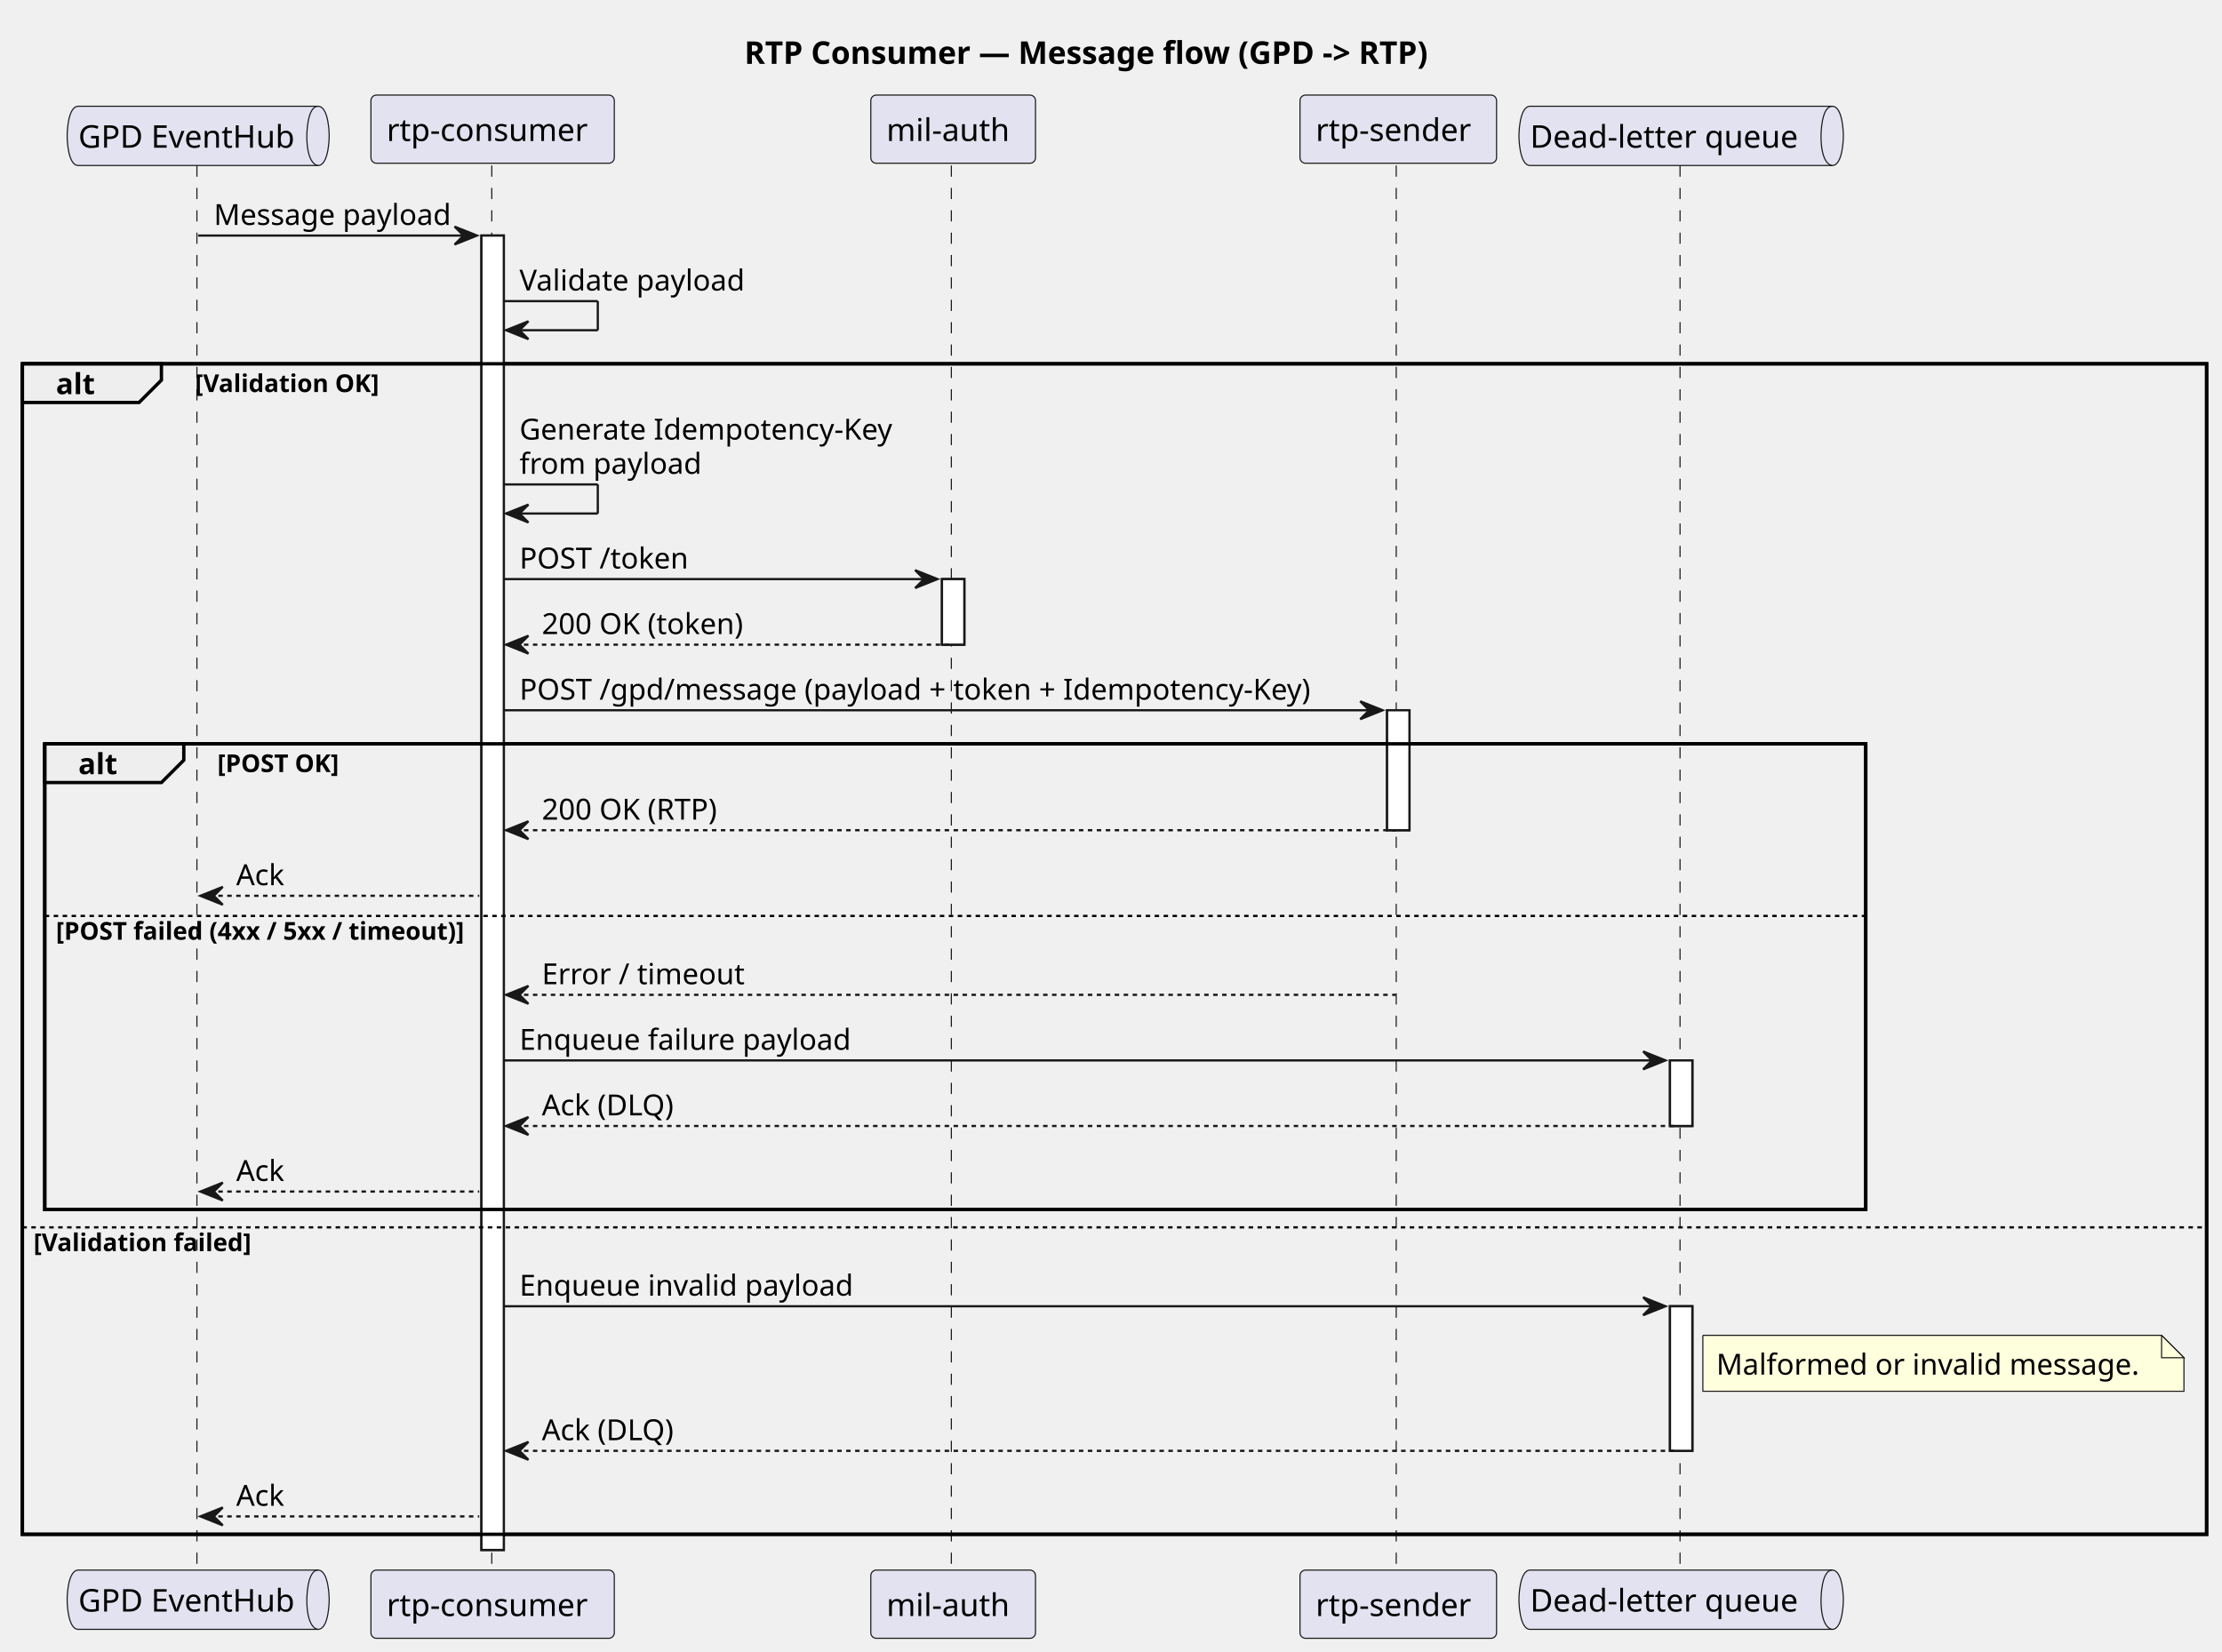
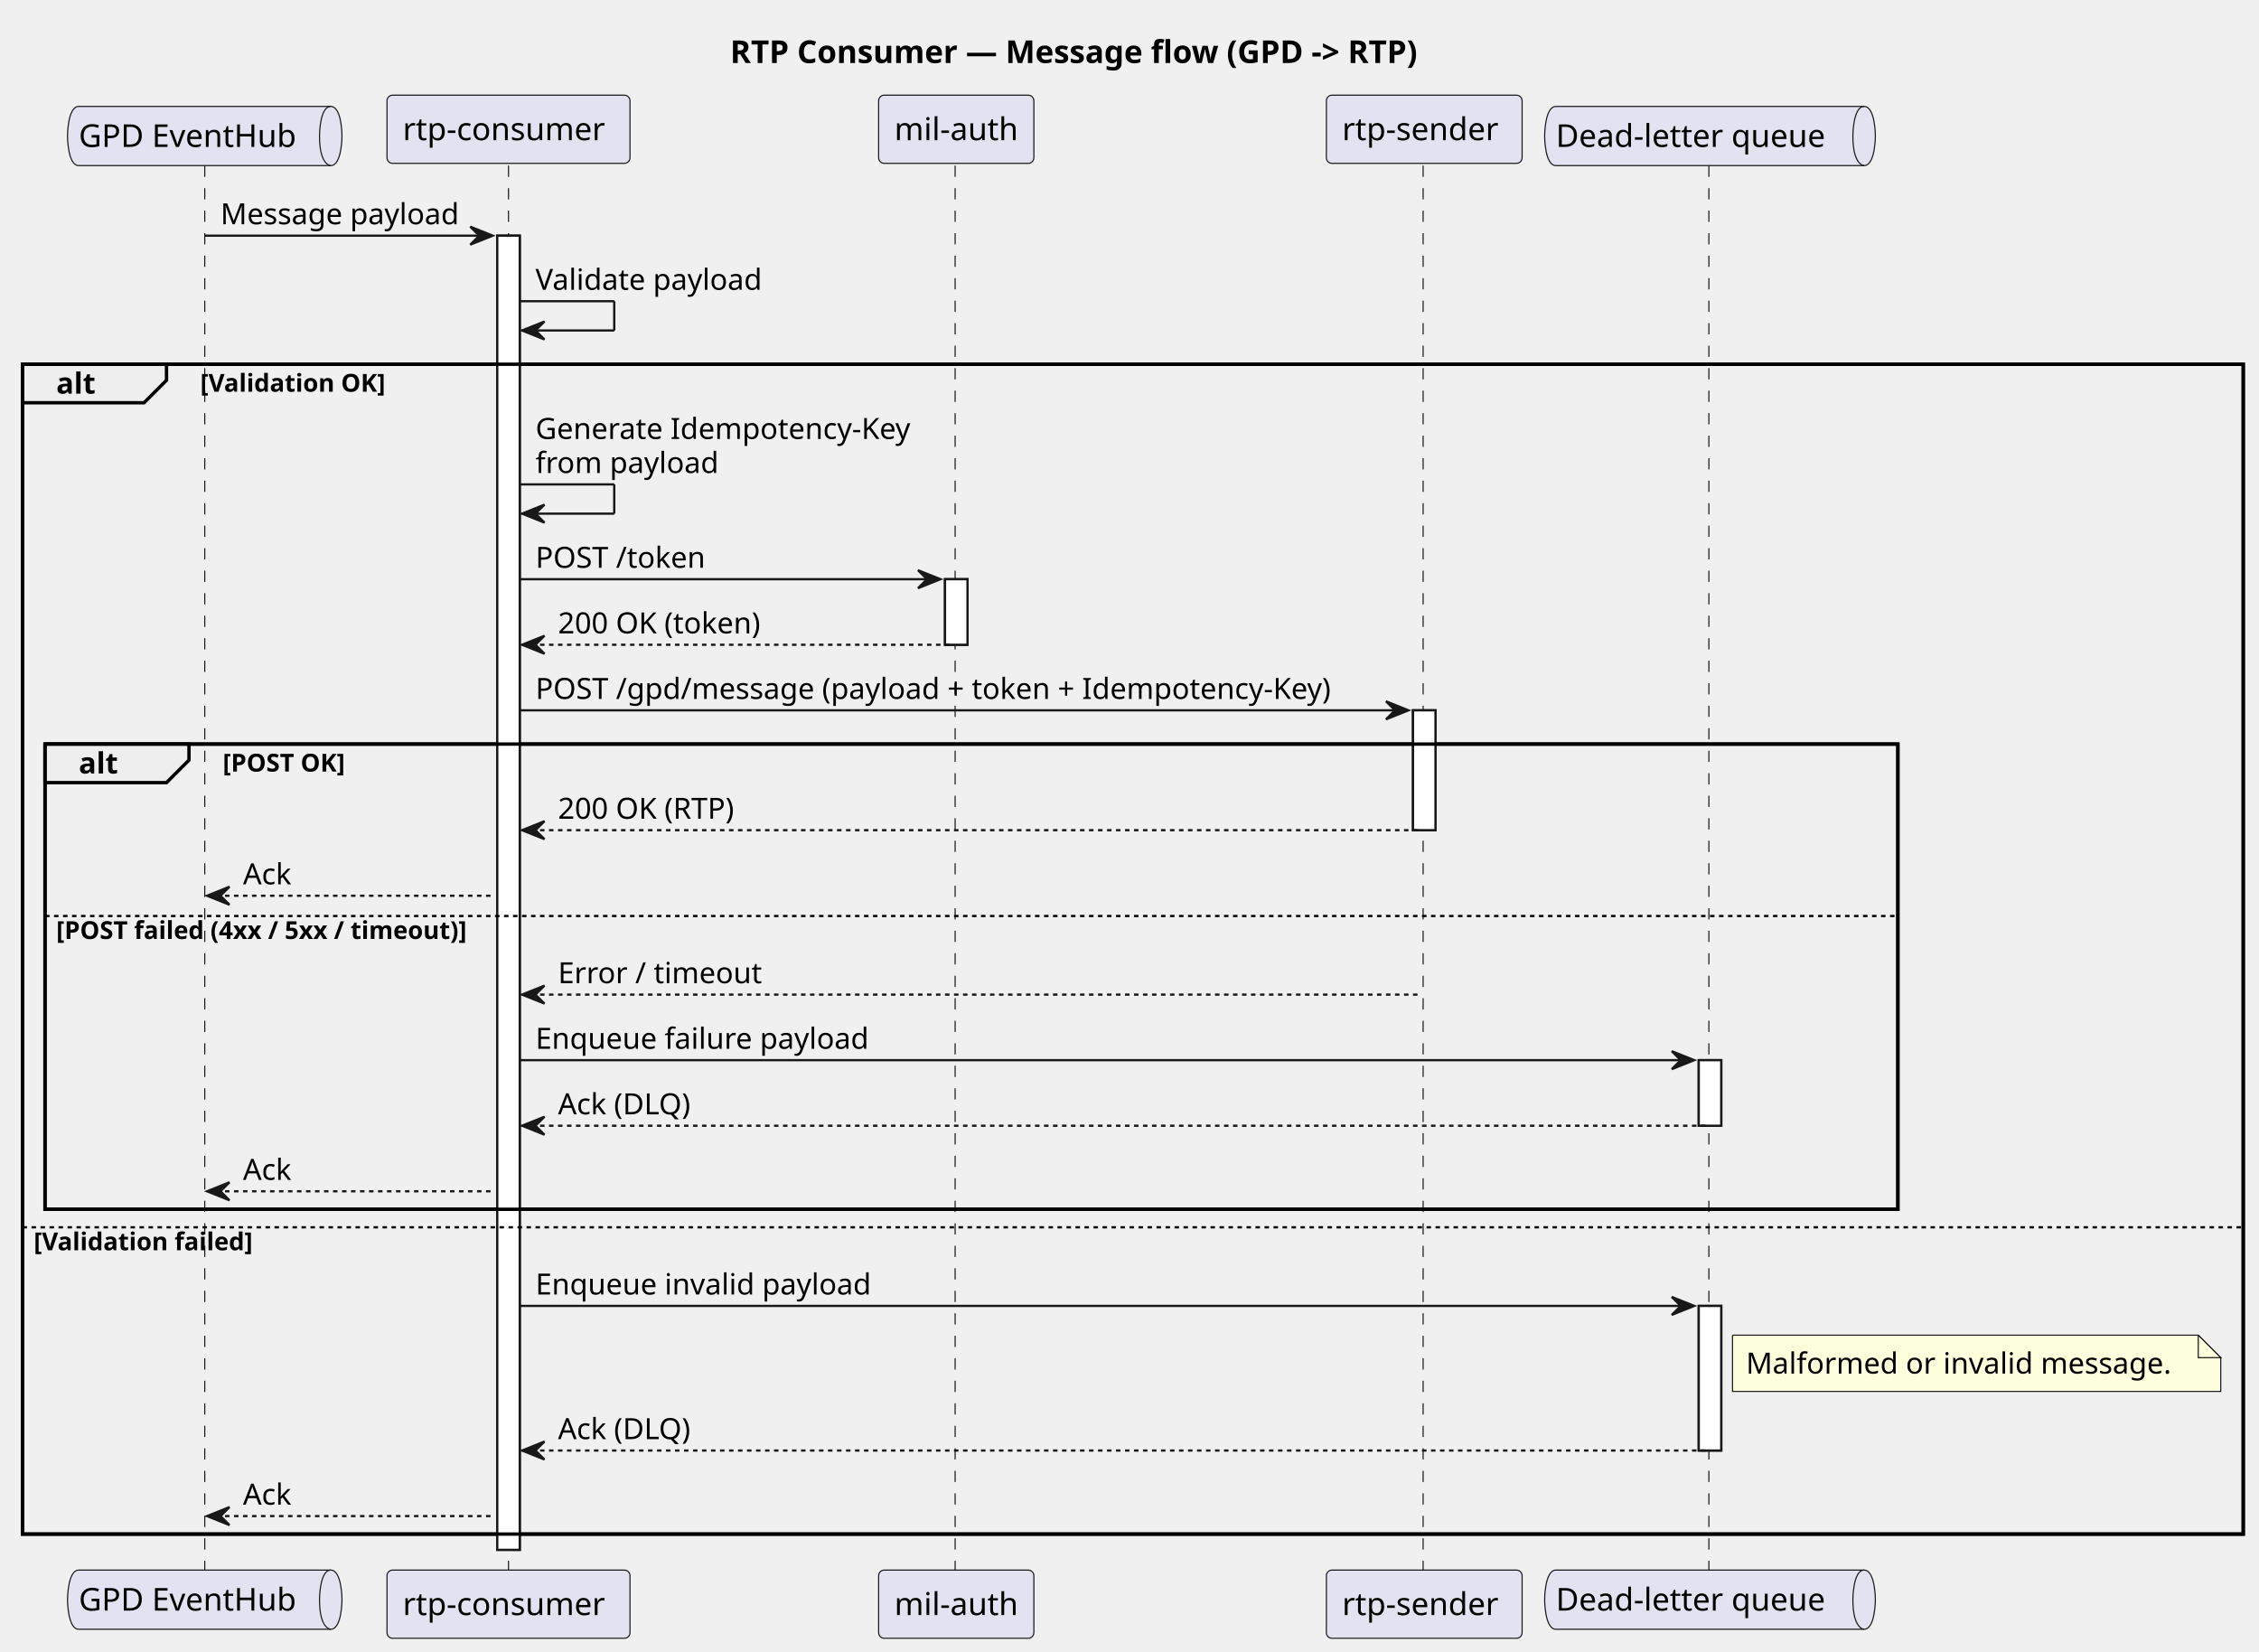
- <svg xmlns="http://www.w3.org/2000/svg" contentStyleType="text/css" data-diagram-type="SEQUENCE" height="738px" preserveAspectRatio="none" style="width:993px;height:738px;background:#FFFFFF;" version="1.1" viewBox="0 0 993 738" width="993px" zoomAndPan="magnify">
+ <svg xmlns="http://www.w3.org/2000/svg" contentStyleType="text/css" height="734px" preserveAspectRatio="none" style="width:1004px;height:734px;background:#FFFFFF;" version="1.1" viewBox="0 0 1004 734" width="1004px" zoomAndPan="magnify">
  <defs />
  <g>
-     <text fill="#000000" font-family="sans-serif" font-size="14" font-weight="bold" lengthAdjust="spacing" textLength="329.841" x="332.645" y="28.535">RTP Consumer — Message flow (GPD -&gt; RTP)</text>
-     <g>
-       <rect fill="#FFFFFF" height="587.5" style="stroke:#181818;stroke-width:1;" width="10" x="215.152" y="105.287" />
-     </g>
-     <g>
-       <rect fill="#FFFFFF" height="29.311" style="stroke:#181818;stroke-width:1;" width="10" x="420.957" y="258.84" />
-     </g>
-     <g>
-       <rect fill="#FFFFFF" height="53.621" style="stroke:#181818;stroke-width:1;" width="10" x="619.882" y="317.461" />
-     </g>
-     <g>
-       <rect fill="#FFFFFF" height="29.311" style="stroke:#181818;stroke-width:1;" width="10" x="746.301" y="473.969" />
-     </g>
-     <g>
-       <rect fill="#FFFFFF" height="64.621" style="stroke:#181818;stroke-width:1;" width="10" x="746.301" y="583.856" />
-     </g>
-     <rect fill="none" height="523.189" style="stroke:#000000;stroke-width:1.5;" width="976.13" x="10" y="162.598" />
-     <rect fill="none" height="208.129" style="stroke:#000000;stroke-width:1.5;" width="813.798" x="20" y="332.461" />
-     <g>
-       <rect fill="#000000" fill-opacity="0" height="628.811" width="8" x="84.559" y="73.977" />
-       <line style="stroke:#181818;stroke-width:0.5;stroke-dasharray:5,5;" x1="88" x2="88" y1="73.977" y2="702.787" />
-     </g>
-     <g>
-       <rect fill="#000000" fill-opacity="0" height="628.811" width="8" x="216.152" y="73.977" />
-       <line style="stroke:#181818;stroke-width:0.5;stroke-dasharray:5,5;" x1="219.772" x2="219.772" y1="73.977" y2="702.787" />
-     </g>
-     <g>
-       <rect fill="#000000" fill-opacity="0" height="628.811" width="8" x="421.957" y="73.977" />
-       <line style="stroke:#181818;stroke-width:0.5;stroke-dasharray:5,5;" x1="425.153" x2="425.153" y1="73.977" y2="702.787" />
-     </g>
-     <g>
-       <rect fill="#000000" fill-opacity="0" height="628.811" width="8" x="620.882" y="73.977" />
-       <line style="stroke:#181818;stroke-width:0.5;stroke-dasharray:5,5;" x1="623.961" x2="623.961" y1="73.977" y2="702.787" />
-     </g>
-     <g>
-       <rect fill="#000000" fill-opacity="0" height="628.811" width="8" x="747.301" y="73.977" />
-       <line style="stroke:#181818;stroke-width:0.5;stroke-dasharray:5,5;" x1="750.803" x2="750.803" y1="73.977" y2="702.787" />
-     </g>
-     <g class="participant participant-head" data-participant="EH">
-       <path d="M35,47.488 L142.118,47.488 C147.118,47.488 147.118,60.732 147.118,60.732 C147.118,60.732 147.118,73.977 142.118,73.977 L35,73.977 C30,73.977 30,60.732 30,60.732 C30,60.732 30,47.488 35,47.488" fill="#E2E2F0" style="stroke:#181818;stroke-width:0.5;" />
-       <path d="M142.118,47.488 C137.118,47.488 137.118,60.732 137.118,60.732 C137.118,73.977 142.118,73.977 142.118,73.977" fill="none" style="stroke:#181818;stroke-width:0.5;" />
-       <text fill="#000000" font-family="sans-serif" font-size="14" lengthAdjust="spacing" textLength="97.118" x="35" y="66.023">GPD EventHub</text>
-     </g>
-     <g class="participant participant-tail" data-participant="EH">
-       <path d="M35,701.787 L142.118,701.787 C147.118,701.787 147.118,715.031 147.118,715.031 C147.118,715.031 147.118,728.275 142.118,728.275 L35,728.275 C30,728.275 30,715.031 30,715.031 C30,715.031 30,701.787 35,701.787" fill="#E2E2F0" style="stroke:#181818;stroke-width:0.5;" />
-       <path d="M142.118,701.787 C137.118,701.787 137.118,715.031 137.118,715.031 C137.118,728.275 142.118,728.275 142.118,728.275" fill="none" style="stroke:#181818;stroke-width:0.5;" />
-       <text fill="#000000" font-family="sans-serif" font-size="14" lengthAdjust="spacing" textLength="97.118" x="35" y="720.322">GPD EventHub</text>
-     </g>
-     <g class="participant participant-head" data-participant="C">
-       <rect fill="#E2E2F0" height="30.488" rx="2.5" ry="2.5" style="stroke:#181818;stroke-width:0.5;" width="108.76" x="165.772" y="42.488" />
-       <text fill="#000000" font-family="sans-serif" font-size="14" lengthAdjust="spacing" textLength="94.76" x="172.772" y="63.023">rtp-consumer</text>
-     </g>
-     <g class="participant participant-tail" data-participant="C">
-       <rect fill="#E2E2F0" height="30.488" rx="2.5" ry="2.5" style="stroke:#181818;stroke-width:0.5;" width="108.76" x="165.772" y="701.787" />
-       <text fill="#000000" font-family="sans-serif" font-size="14" lengthAdjust="spacing" textLength="94.76" x="172.772" y="722.322">rtp-consumer</text>
-     </g>
-     <g class="participant participant-head" data-participant="MA">
-       <rect fill="#E2E2F0" height="30.488" rx="2.5" ry="2.5" style="stroke:#181818;stroke-width:0.5;" width="73.609" x="389.153" y="42.488" />
-       <text fill="#000000" font-family="sans-serif" font-size="14" lengthAdjust="spacing" textLength="59.609" x="396.153" y="63.023">mil-auth</text>
-     </g>
-     <g class="participant participant-tail" data-participant="MA">
-       <rect fill="#E2E2F0" height="30.488" rx="2.5" ry="2.5" style="stroke:#181818;stroke-width:0.5;" width="73.609" x="389.153" y="701.787" />
-       <text fill="#000000" font-family="sans-serif" font-size="14" lengthAdjust="spacing" textLength="59.609" x="396.153" y="722.322">mil-auth</text>
-     </g>
-     <g class="participant participant-head" data-participant="S">
-       <rect fill="#E2E2F0" height="30.488" rx="2.5" ry="2.5" style="stroke:#181818;stroke-width:0.5;" width="87.842" x="580.961" y="42.488" />
-       <text fill="#000000" font-family="sans-serif" font-size="14" lengthAdjust="spacing" textLength="73.842" x="587.961" y="63.023">rtp-sender</text>
-     </g>
-     <g class="participant participant-tail" data-participant="S">
-       <rect fill="#E2E2F0" height="30.488" rx="2.5" ry="2.5" style="stroke:#181818;stroke-width:0.5;" width="87.842" x="580.961" y="701.787" />
-       <text fill="#000000" font-family="sans-serif" font-size="14" lengthAdjust="spacing" textLength="73.842" x="587.961" y="722.322">rtp-sender</text>
-     </g>
-     <g class="participant participant-head" data-participant="DLQ">
-       <path d="M683.803,47.488 L818.798,47.488 C823.798,47.488 823.798,60.732 823.798,60.732 C823.798,60.732 823.798,73.977 818.798,73.977 L683.803,73.977 C678.803,73.977 678.803,60.732 678.803,60.732 C678.803,60.732 678.803,47.488 683.803,47.488" fill="#E2E2F0" style="stroke:#181818;stroke-width:0.5;" />
-       <path d="M818.798,47.488 C813.798,47.488 813.798,60.732 813.798,60.732 C813.798,73.977 818.798,73.977 818.798,73.977" fill="none" style="stroke:#181818;stroke-width:0.5;" />
-       <text fill="#000000" font-family="sans-serif" font-size="14" lengthAdjust="spacing" textLength="124.995" x="683.803" y="66.023">Dead-letter queue</text>
-     </g>
-     <g class="participant participant-tail" data-participant="DLQ">
-       <path d="M683.803,701.787 L818.798,701.787 C823.798,701.787 823.798,715.031 823.798,715.031 C823.798,715.031 823.798,728.275 818.798,728.275 L683.803,728.275 C678.803,728.275 678.803,715.031 678.803,715.031 C678.803,715.031 678.803,701.787 683.803,701.787" fill="#E2E2F0" style="stroke:#181818;stroke-width:0.5;" />
-       <path d="M818.798,701.787 C813.798,701.787 813.798,715.031 813.798,715.031 C813.798,728.275 818.798,728.275 818.798,728.275" fill="none" style="stroke:#181818;stroke-width:0.5;" />
-       <text fill="#000000" font-family="sans-serif" font-size="14" lengthAdjust="spacing" textLength="124.995" x="683.803" y="720.322">Dead-letter queue</text>
-     </g>
-     <g>
-       <rect fill="#FFFFFF" height="587.5" style="stroke:#181818;stroke-width:1;" width="10" x="215.152" y="105.287" />
-     </g>
-     <g>
-       <rect fill="#FFFFFF" height="29.311" style="stroke:#181818;stroke-width:1;" width="10" x="420.957" y="258.84" />
-     </g>
-     <g>
-       <rect fill="#FFFFFF" height="53.621" style="stroke:#181818;stroke-width:1;" width="10" x="619.882" y="317.461" />
-     </g>
-     <g>
-       <rect fill="#FFFFFF" height="29.311" style="stroke:#181818;stroke-width:1;" width="10" x="746.301" y="473.969" />
-     </g>
-     <g>
-       <rect fill="#FFFFFF" height="64.621" style="stroke:#181818;stroke-width:1;" width="10" x="746.301" y="583.856" />
-     </g>
-     <g class="message" data-participant-1="EH" data-participant-2="C">
-       <polygon fill="#181818" points="203.152,101.287,213.152,105.287,203.152,109.287,207.152,105.287" style="stroke:#181818;stroke-width:1;" />
-       <line style="stroke:#181818;stroke-width:1;" x1="88.559" x2="209.152" y1="105.287" y2="105.287" />
-       <text fill="#000000" font-family="sans-serif" font-size="13" lengthAdjust="spacing" textLength="107.593" x="95.559" y="100.545">Message payload</text>
-     </g>
-     <g class="message" data-participant-1="C" data-participant-2="C">
-       <line style="stroke:#181818;stroke-width:1;" x1="225.152" x2="267.152" y1="134.598" y2="134.598" />
-       <line style="stroke:#181818;stroke-width:1;" x1="267.152" x2="267.152" y1="134.598" y2="147.598" />
-       <line style="stroke:#181818;stroke-width:1;" x1="226.152" x2="267.152" y1="147.598" y2="147.598" />
-       <polygon fill="#181818" points="236.152,143.598,226.152,147.598,236.152,151.598,232.152,147.598" style="stroke:#181818;stroke-width:1;" />
-       <text fill="#000000" font-family="sans-serif" font-size="13" lengthAdjust="spacing" textLength="104.032" x="232.152" y="129.856">Validate payload</text>
-     </g>
-     <path d="M10,162.598 L72.139,162.598 L72.139,169.908 L62.139,179.908 L10,179.908 L10,162.598" fill="#EEEEEE" style="stroke:#000000;stroke-width:1.5;" />
-     <rect fill="none" height="523.189" style="stroke:#000000;stroke-width:1.5;" width="976.13" x="10" y="162.598" />
-     <text fill="#000000" font-family="sans-serif" font-size="13" font-weight="bold" lengthAdjust="spacing" textLength="17.139" x="25" y="176.166">alt</text>
-     <text fill="#000000" font-family="sans-serif" font-size="11" font-weight="bold" lengthAdjust="spacing" textLength="85.991" x="87.139" y="175.232">[Validation OK]</text>
-     <g class="message" data-participant-1="C" data-participant-2="C">
-       <line style="stroke:#181818;stroke-width:1;" x1="225.152" x2="267.152" y1="216.529" y2="216.529" />
-       <line style="stroke:#181818;stroke-width:1;" x1="267.152" x2="267.152" y1="216.529" y2="229.529" />
-       <line style="stroke:#181818;stroke-width:1;" x1="226.152" x2="267.152" y1="229.529" y2="229.529" />
-       <polygon fill="#181818" points="236.152,225.529,226.152,229.529,236.152,233.529,232.152,229.529" style="stroke:#181818;stroke-width:1;" />
-       <text fill="#000000" font-family="sans-serif" font-size="13" lengthAdjust="spacing" textLength="171.806" x="232.152" y="196.477">Generate Idempotency-Key</text>
-       <text fill="#000000" font-family="sans-serif" font-size="13" lengthAdjust="spacing" textLength="83.592" x="232.152" y="211.787">from payload</text>
-     </g>
-     <g class="message" data-participant-1="C" data-participant-2="MA">
-       <polygon fill="#181818" points="408.957,254.84,418.957,258.84,408.957,262.84,412.957,258.84" style="stroke:#181818;stroke-width:1;" />
-       <line style="stroke:#181818;stroke-width:1;" x1="225.152" x2="414.957" y1="258.84" y2="258.84" />
-       <text fill="#000000" font-family="sans-serif" font-size="13" lengthAdjust="spacing" textLength="79.193" x="232.152" y="254.098">POST /token</text>
-     </g>
-     <g class="message" data-participant-1="MA" data-participant-2="C">
-       <polygon fill="#181818" points="236.152,284.15,226.152,288.15,236.152,292.15,232.152,288.15" style="stroke:#181818;stroke-width:1;" />
-       <line style="stroke:#181818;stroke-width:1;stroke-dasharray:2,2;" x1="230.152" x2="424.957" y1="288.15" y2="288.15" />
-       <text fill="#000000" font-family="sans-serif" font-size="13" lengthAdjust="spacing" textLength="95.685" x="242.152" y="283.408">200 OK (token)</text>
-     </g>
-     <g class="message" data-participant-1="C" data-participant-2="S">
-       <polygon fill="#181818" points="607.882,313.461,617.882,317.461,607.882,321.461,611.882,317.461" style="stroke:#181818;stroke-width:1;" />
-       <line style="stroke:#181818;stroke-width:1;" x1="225.152" x2="613.882" y1="317.461" y2="317.461" />
-       <text fill="#000000" font-family="sans-serif" font-size="13" lengthAdjust="spacing" textLength="375.731" x="232.152" y="312.719">POST /gpd/message (payload + token + Idempotency-Key)</text>
-     </g>
-     <path d="M20,332.461 L82.139,332.461 L82.139,339.772 L72.139,349.772 L20,349.772 L20,332.461" fill="#EEEEEE" style="stroke:#000000;stroke-width:1.5;" />
-     <rect fill="none" height="208.129" style="stroke:#000000;stroke-width:1.5;" width="813.798" x="20" y="332.461" />
-     <text fill="#000000" font-family="sans-serif" font-size="13" font-weight="bold" lengthAdjust="spacing" textLength="17.139" x="35" y="346.029">alt</text>
-     <text fill="#000000" font-family="sans-serif" font-size="11" font-weight="bold" lengthAdjust="spacing" textLength="58.319" x="97.139" y="345.096">[POST OK]</text>
-     <g class="message" data-participant-1="S" data-participant-2="C">
-       <polygon fill="#181818" points="236.152,367.082,226.152,371.082,236.152,375.082,232.152,371.082" style="stroke:#181818;stroke-width:1;" />
-       <line style="stroke:#181818;stroke-width:1;stroke-dasharray:2,2;" x1="230.152" x2="623.882" y1="371.082" y2="371.082" />
-       <text fill="#000000" font-family="sans-serif" font-size="13" lengthAdjust="spacing" textLength="83.554" x="242.152" y="366.34">200 OK (RTP)</text>
-     </g>
-     <g class="message" data-participant-1="C" data-participant-2="EH">
-       <polygon fill="#181818" points="99.559,396.393,89.559,400.393,99.559,404.393,95.559,400.393" style="stroke:#181818;stroke-width:1;" />
-       <line style="stroke:#181818;stroke-width:1;stroke-dasharray:2,2;" x1="93.559" x2="214.152" y1="400.393" y2="400.393" />
-       <text fill="#000000" font-family="sans-serif" font-size="13" lengthAdjust="spacing" textLength="23.226" x="105.559" y="395.65">Ack</text>
-     </g>
-     <line style="stroke:#000000;stroke-width:1;stroke-dasharray:2,2;" x1="20" x2="833.798" y1="409.393" y2="409.393" />
-     <text fill="#000000" font-family="sans-serif" font-size="11" font-weight="bold" lengthAdjust="spacing" textLength="196.453" x="25" y="420.027">[POST failed (4xx / 5xx / timeout)]</text>
-     <g class="message" data-participant-1="S" data-participant-2="C">
-       <polygon fill="#181818" points="236.152,440.658,226.152,444.658,236.152,448.658,232.152,444.658" style="stroke:#181818;stroke-width:1;" />
-       <line style="stroke:#181818;stroke-width:1;stroke-dasharray:2,2;" x1="230.152" x2="623.882" y1="444.658" y2="444.658" />
-       <text fill="#000000" font-family="sans-serif" font-size="13" lengthAdjust="spacing" textLength="94.948" x="242.152" y="439.916">Error / timeout</text>
-     </g>
-     <g class="message" data-participant-1="C" data-participant-2="DLQ">
-       <polygon fill="#181818" points="734.301,469.969,744.301,473.969,734.301,477.969,738.301,473.969" style="stroke:#181818;stroke-width:1;" />
-       <line style="stroke:#181818;stroke-width:1;" x1="225.152" x2="740.301" y1="473.969" y2="473.969" />
-       <text fill="#000000" font-family="sans-serif" font-size="13" lengthAdjust="spacing" textLength="151.506" x="232.152" y="469.227">Enqueue failure payload</text>
-     </g>
-     <g class="message" data-participant-1="DLQ" data-participant-2="C">
-       <polygon fill="#181818" points="236.152,499.279,226.152,503.279,236.152,507.279,232.152,503.279" style="stroke:#181818;stroke-width:1;" />
-       <line style="stroke:#181818;stroke-width:1;stroke-dasharray:2,2;" x1="230.152" x2="750.301" y1="503.279" y2="503.279" />
-       <text fill="#000000" font-family="sans-serif" font-size="13" lengthAdjust="spacing" textLength="62.562" x="242.152" y="498.537">Ack (DLQ)</text>
-     </g>
-     <g class="message" data-participant-1="C" data-participant-2="EH">
-       <polygon fill="#181818" points="99.559,528.59,89.559,532.59,99.559,536.59,95.559,532.59" style="stroke:#181818;stroke-width:1;" />
-       <line style="stroke:#181818;stroke-width:1;stroke-dasharray:2,2;" x1="93.559" x2="214.152" y1="532.59" y2="532.59" />
-       <text fill="#000000" font-family="sans-serif" font-size="13" lengthAdjust="spacing" textLength="23.226" x="105.559" y="527.848">Ack</text>
-     </g>
-     <line style="stroke:#000000;stroke-width:1;stroke-dasharray:2,2;" x1="10" x2="986.13" y1="548.59" y2="548.59" />
-     <text fill="#000000" font-family="sans-serif" font-size="11" font-weight="bold" lengthAdjust="spacing" textLength="101.041" x="15" y="559.225">[Validation failed]</text>
-     <g class="message" data-participant-1="C" data-participant-2="DLQ">
-       <polygon fill="#181818" points="734.301,579.856,744.301,583.856,734.301,587.856,738.301,583.856" style="stroke:#181818;stroke-width:1;" />
-       <line style="stroke:#181818;stroke-width:1;" x1="225.152" x2="740.301" y1="583.856" y2="583.856" />
-       <text fill="#000000" font-family="sans-serif" font-size="13" lengthAdjust="spacing" textLength="152.833" x="232.152" y="579.113">Enqueue invalid payload</text>
-     </g>
-     <path d="M761,596.856 L761,621.856 L976,621.856 L976,606.856 L966,596.856 L761,596.856" fill="#FEFFDD" style="stroke:#181818;stroke-width:0.5;" />
-     <path d="M966,596.856 L966,606.856 L976,606.856 L966,596.856" fill="#FEFFDD" style="stroke:#181818;stroke-width:0.5;" />
-     <text fill="#000000" font-family="sans-serif" font-size="13" lengthAdjust="spacing" textLength="194.13" x="767" y="614.424">Malformed or invalid message.</text>
-     <g class="message" data-participant-1="DLQ" data-participant-2="C">
-       <polygon fill="#181818" points="236.152,644.477,226.152,648.477,236.152,652.477,232.152,648.477" style="stroke:#181818;stroke-width:1;" />
-       <line style="stroke:#181818;stroke-width:1;stroke-dasharray:2,2;" x1="230.152" x2="750.301" y1="648.477" y2="648.477" />
-       <text fill="#000000" font-family="sans-serif" font-size="13" lengthAdjust="spacing" textLength="62.562" x="242.152" y="643.734">Ack (DLQ)</text>
-     </g>
-     <g class="message" data-participant-1="C" data-participant-2="EH">
-       <polygon fill="#181818" points="99.559,673.787,89.559,677.787,99.559,681.787,95.559,677.787" style="stroke:#181818;stroke-width:1;" />
-       <line style="stroke:#181818;stroke-width:1;stroke-dasharray:2,2;" x1="93.559" x2="214.152" y1="677.787" y2="677.787" />
-       <text fill="#000000" font-family="sans-serif" font-size="13" lengthAdjust="spacing" textLength="23.226" x="105.559" y="673.045">Ack</text>
-     </g>
+     <text fill="#000000" font-family="sans-serif" font-size="14" font-weight="bold" lengthAdjust="spacing" textLength="357" x="324.5" y="27.995">RTP Consumer — Message flow (GPD -&gt; RTP)</text>
+     <rect fill="#FFFFFF" height="584" style="stroke:#181818;stroke-width:1.0;" width="10" x="221" y="104.727" />
+     <rect fill="#FFFFFF" height="29.133" style="stroke:#181818;stroke-width:1.0;" width="10" x="420" y="257.391" />
+     <rect fill="#FFFFFF" height="53.266" style="stroke:#181818;stroke-width:1.0;" width="10" x="628" y="315.656" />
+     <rect fill="#FFFFFF" height="29.133" style="stroke:#181818;stroke-width:1.0;" width="10" x="755" y="471.125" />
+     <rect fill="#FFFFFF" height="64.266" style="stroke:#181818;stroke-width:1.0;" width="10" x="755" y="580.328" />
+     <rect fill="none" height="519.867" style="stroke:#000000;stroke-width:1.5;" width="987" x="10" y="161.859" />
+     <rect fill="none" height="206.734" style="stroke:#000000;stroke-width:1.5;" width="823.5" x="20" y="330.656" />
+     <line style="stroke:#181818;stroke-width:0.5;stroke-dasharray:5.0,5.0;" x1="91" x2="91" y1="73.594" y2="698.727" />
+     <line style="stroke:#181818;stroke-width:0.5;stroke-dasharray:5.0,5.0;" x1="226" x2="226" y1="73.594" y2="698.727" />
+     <line style="stroke:#181818;stroke-width:0.5;stroke-dasharray:5.0,5.0;" x1="424.5" x2="424.5" y1="73.594" y2="698.727" />
+     <line style="stroke:#181818;stroke-width:0.5;stroke-dasharray:5.0,5.0;" x1="632.5" x2="632.5" y1="73.594" y2="698.727" />
+     <line style="stroke:#181818;stroke-width:0.5;stroke-dasharray:5.0,5.0;" x1="759.5" x2="759.5" y1="73.594" y2="698.727" />
+     <path d="M35,47.297 L147,47.297 C152,47.297 152,60.445 152,60.445 C152,60.445 152,73.594 147,73.594 L35,73.594 C30,73.594 30,60.445 30,60.445 C30,60.445 30,47.297 35,47.297 " fill="#E2E2F0" style="stroke:#181818;stroke-width:0.5;" />
+     <path d="M147,47.297 C142,47.297 142,60.445 142,60.445 C142,73.594 147,73.594 147,73.594 " fill="none" style="stroke:#181818;stroke-width:0.5;" />
+     <text fill="#000000" font-family="sans-serif" font-size="14" lengthAdjust="spacing" textLength="102" x="35" y="65.292">GPD EventHub</text>
+     <path d="M35,697.727 L147,697.727 C152,697.727 152,710.875 152,710.875 C152,710.875 152,724.023 147,724.023 L35,724.023 C30,724.023 30,710.875 30,710.875 C30,710.875 30,697.727 35,697.727 " fill="#E2E2F0" style="stroke:#181818;stroke-width:0.5;" />
+     <path d="M147,697.727 C142,697.727 142,710.875 142,710.875 C142,724.023 147,724.023 147,724.023 " fill="none" style="stroke:#181818;stroke-width:0.5;" />
+     <text fill="#000000" font-family="sans-serif" font-size="14" lengthAdjust="spacing" textLength="102" x="35" y="715.722">GPD EventHub</text>
+     <rect fill="#E2E2F0" height="30.297" rx="2.5" ry="2.5" style="stroke:#181818;stroke-width:0.5;" width="108" x="172" y="42.297" />
+     <text fill="#000000" font-family="sans-serif" font-size="14" lengthAdjust="spacing" textLength="94" x="179" y="62.292">rtp-consumer</text>
+     <rect fill="#E2E2F0" height="30.297" rx="2.5" ry="2.5" style="stroke:#181818;stroke-width:0.5;" width="108" x="172" y="697.727" />
+     <text fill="#000000" font-family="sans-serif" font-size="14" lengthAdjust="spacing" textLength="94" x="179" y="717.722">rtp-consumer</text>
+     <rect fill="#E2E2F0" height="30.297" rx="2.5" ry="2.5" style="stroke:#181818;stroke-width:0.5;" width="69" x="390.5" y="42.297" />
+     <text fill="#000000" font-family="sans-serif" font-size="14" lengthAdjust="spacing" textLength="55" x="397.5" y="62.292">mil-auth</text>
+     <rect fill="#E2E2F0" height="30.297" rx="2.5" ry="2.5" style="stroke:#181818;stroke-width:0.5;" width="69" x="390.5" y="697.727" />
+     <text fill="#000000" font-family="sans-serif" font-size="14" lengthAdjust="spacing" textLength="55" x="397.5" y="717.722">mil-auth</text>
+     <rect fill="#E2E2F0" height="30.297" rx="2.5" ry="2.5" style="stroke:#181818;stroke-width:0.5;" width="87" x="589.5" y="42.297" />
+     <text fill="#000000" font-family="sans-serif" font-size="14" lengthAdjust="spacing" textLength="73" x="596.5" y="62.292">rtp-sender</text>
+     <rect fill="#E2E2F0" height="30.297" rx="2.5" ry="2.5" style="stroke:#181818;stroke-width:0.5;" width="87" x="589.5" y="697.727" />
+     <text fill="#000000" font-family="sans-serif" font-size="14" lengthAdjust="spacing" textLength="73" x="596.5" y="717.722">rtp-sender</text>
+     <path d="M691.5,47.297 L828.5,47.297 C833.5,47.297 833.5,60.445 833.5,60.445 C833.5,60.445 833.5,73.594 828.5,73.594 L691.5,73.594 C686.5,73.594 686.5,60.445 686.5,60.445 C686.5,60.445 686.5,47.297 691.5,47.297 " fill="#E2E2F0" style="stroke:#181818;stroke-width:0.5;" />
+     <path d="M828.5,47.297 C823.5,47.297 823.5,60.445 823.5,60.445 C823.5,73.594 828.5,73.594 828.5,73.594 " fill="none" style="stroke:#181818;stroke-width:0.5;" />
+     <text fill="#000000" font-family="sans-serif" font-size="14" lengthAdjust="spacing" textLength="127" x="691.5" y="65.292">Dead-letter queue</text>
+     <path d="M691.5,697.727 L828.5,697.727 C833.5,697.727 833.5,710.875 833.5,710.875 C833.5,710.875 833.5,724.023 828.5,724.023 L691.5,724.023 C686.5,724.023 686.5,710.875 686.5,710.875 C686.5,710.875 686.5,697.727 691.5,697.727 " fill="#E2E2F0" style="stroke:#181818;stroke-width:0.5;" />
+     <path d="M828.5,697.727 C823.5,697.727 823.5,710.875 823.5,710.875 C823.5,724.023 828.5,724.023 828.5,724.023 " fill="none" style="stroke:#181818;stroke-width:0.5;" />
+     <text fill="#000000" font-family="sans-serif" font-size="14" lengthAdjust="spacing" textLength="127" x="691.5" y="715.722">Dead-letter queue</text>
+     <rect fill="#FFFFFF" height="584" style="stroke:#181818;stroke-width:1.0;" width="10" x="221" y="104.727" />
+     <rect fill="#FFFFFF" height="29.133" style="stroke:#181818;stroke-width:1.0;" width="10" x="420" y="257.391" />
+     <rect fill="#FFFFFF" height="53.266" style="stroke:#181818;stroke-width:1.0;" width="10" x="628" y="315.656" />
+     <rect fill="#FFFFFF" height="29.133" style="stroke:#181818;stroke-width:1.0;" width="10" x="755" y="471.125" />
+     <rect fill="#FFFFFF" height="64.266" style="stroke:#181818;stroke-width:1.0;" width="10" x="755" y="580.328" />
+     <polygon fill="#181818" points="209,100.727,219,104.727,209,108.727,213,104.727" style="stroke:#181818;stroke-width:1.0;" />
+     <line style="stroke:#181818;stroke-width:1.0;" x1="91" x2="215" y1="104.727" y2="104.727" />
+     <text fill="#000000" font-family="sans-serif" font-size="13" lengthAdjust="spacing" textLength="111" x="98" y="99.661">Message payload</text>
+     <line style="stroke:#181818;stroke-width:1.0;" x1="231" x2="273" y1="133.859" y2="133.859" />
+     <line style="stroke:#181818;stroke-width:1.0;" x1="273" x2="273" y1="133.859" y2="146.859" />
+     <line style="stroke:#181818;stroke-width:1.0;" x1="232" x2="273" y1="146.859" y2="146.859" />
+     <polygon fill="#181818" points="242,142.859,232,146.859,242,150.859,238,146.859" style="stroke:#181818;stroke-width:1.0;" />
+     <text fill="#000000" font-family="sans-serif" font-size="13" lengthAdjust="spacing" textLength="106" x="238" y="128.793">Validate payload</text>
+     <path d="M10,161.859 L74,161.859 L74,168.992 L64,178.992 L10,178.992 L10,161.859 " fill="#EEEEEE" style="stroke:#000000;stroke-width:1.5;" />
+     <rect fill="none" height="519.867" style="stroke:#000000;stroke-width:1.5;" width="987" x="10" y="161.859" />
+     <text fill="#000000" font-family="sans-serif" font-size="13" font-weight="bold" lengthAdjust="spacing" textLength="19" x="25" y="174.926">alt</text>
+     <text fill="#000000" font-family="sans-serif" font-size="11" font-weight="bold" lengthAdjust="spacing" textLength="98" x="89" y="174.07">[Validation OK]</text>
+     <line style="stroke:#181818;stroke-width:1.0;" x1="231" x2="273" y1="215.258" y2="215.258" />
+     <line style="stroke:#181818;stroke-width:1.0;" x1="273" x2="273" y1="215.258" y2="228.258" />
+     <line style="stroke:#181818;stroke-width:1.0;" x1="232" x2="273" y1="228.258" y2="228.258" />
+     <polygon fill="#181818" points="242,224.258,232,228.258,242,232.258,238,228.258" style="stroke:#181818;stroke-width:1.0;" />
+     <text fill="#000000" font-family="sans-serif" font-size="13" lengthAdjust="spacing" textLength="175" x="238" y="195.059">Generate Idempotency-Key</text>
+     <text fill="#000000" font-family="sans-serif" font-size="13" lengthAdjust="spacing" textLength="84" x="238" y="210.192">from payload</text>
+     <polygon fill="#181818" points="408,253.391,418,257.391,408,261.391,412,257.391" style="stroke:#181818;stroke-width:1.0;" />
+     <line style="stroke:#181818;stroke-width:1.0;" x1="231" x2="414" y1="257.391" y2="257.391" />
+     <text fill="#000000" font-family="sans-serif" font-size="13" lengthAdjust="spacing" textLength="78" x="238" y="252.325">POST /token</text>
+     <polygon fill="#181818" points="242,282.523,232,286.523,242,290.523,238,286.523" style="stroke:#181818;stroke-width:1.0;" />
+     <line style="stroke:#181818;stroke-width:1.0;stroke-dasharray:2.0,2.0;" x1="236" x2="424" y1="286.523" y2="286.523" />
+     <text fill="#000000" font-family="sans-serif" font-size="13" lengthAdjust="spacing" textLength="96" x="248" y="281.457">200 OK (token)</text>
+     <polygon fill="#181818" points="616,311.656,626,315.656,616,319.656,620,315.656" style="stroke:#181818;stroke-width:1.0;" />
+     <line style="stroke:#181818;stroke-width:1.0;" x1="231" x2="622" y1="315.656" y2="315.656" />
+     <text fill="#000000" font-family="sans-serif" font-size="13" lengthAdjust="spacing" textLength="378" x="238" y="310.59">POST /gpd/message (payload + token + Idempotency-Key)</text>
+     <path d="M20,330.656 L84,330.656 L84,337.789 L74,347.789 L20,347.789 L20,330.656 " fill="#EEEEEE" style="stroke:#000000;stroke-width:1.5;" />
+     <rect fill="none" height="206.734" style="stroke:#000000;stroke-width:1.5;" width="823.5" x="20" y="330.656" />
+     <text fill="#000000" font-family="sans-serif" font-size="13" font-weight="bold" lengthAdjust="spacing" textLength="19" x="35" y="343.723">alt</text>
+     <text fill="#000000" font-family="sans-serif" font-size="11" font-weight="bold" lengthAdjust="spacing" textLength="67" x="99" y="342.867">[POST OK]</text>
+     <polygon fill="#181818" points="242,364.922,232,368.922,242,372.922,238,368.922" style="stroke:#181818;stroke-width:1.0;" />
+     <line style="stroke:#181818;stroke-width:1.0;stroke-dasharray:2.0,2.0;" x1="236" x2="632" y1="368.922" y2="368.922" />
+     <text fill="#000000" font-family="sans-serif" font-size="13" lengthAdjust="spacing" textLength="83" x="248" y="363.856">200 OK (RTP)</text>
+     <polygon fill="#181818" points="102,394.055,92,398.055,102,402.055,98,398.055" style="stroke:#181818;stroke-width:1.0;" />
+     <line style="stroke:#181818;stroke-width:1.0;stroke-dasharray:2.0,2.0;" x1="96" x2="220" y1="398.055" y2="398.055" />
+     <text fill="#000000" font-family="sans-serif" font-size="13" lengthAdjust="spacing" textLength="23" x="108" y="392.989">Ack</text>
+     <line style="stroke:#000000;stroke-width:1.0;stroke-dasharray:2.0,2.0;" x1="20" x2="843.5" y1="407.055" y2="407.055" />
+     <text fill="#000000" font-family="sans-serif" font-size="11" font-weight="bold" lengthAdjust="spacing" textLength="216" x="25" y="417.265">[POST failed (4xx / 5xx / timeout)]</text>
+     <polygon fill="#181818" points="242,437.992,232,441.992,242,445.992,238,441.992" style="stroke:#181818;stroke-width:1.0;" />
+     <line style="stroke:#181818;stroke-width:1.0;stroke-dasharray:2.0,2.0;" x1="236" x2="632" y1="441.992" y2="441.992" />
+     <text fill="#000000" font-family="sans-serif" font-size="13" lengthAdjust="spacing" textLength="93" x="248" y="436.926">Error / timeout</text>
+     <polygon fill="#181818" points="743,467.125,753,471.125,743,475.125,747,471.125" style="stroke:#181818;stroke-width:1.0;" />
+     <line style="stroke:#181818;stroke-width:1.0;" x1="231" x2="749" y1="471.125" y2="471.125" />
+     <text fill="#000000" font-family="sans-serif" font-size="13" lengthAdjust="spacing" textLength="153" x="238" y="466.059">Enqueue failure payload</text>
+     <polygon fill="#181818" points="242,496.258,232,500.258,242,504.258,238,500.258" style="stroke:#181818;stroke-width:1.0;" />
+     <line style="stroke:#181818;stroke-width:1.0;stroke-dasharray:2.0,2.0;" x1="236" x2="759" y1="500.258" y2="500.258" />
+     <text fill="#000000" font-family="sans-serif" font-size="13" lengthAdjust="spacing" textLength="64" x="248" y="495.192">Ack (DLQ)</text>
+     <polygon fill="#181818" points="102,525.391,92,529.391,102,533.391,98,529.391" style="stroke:#181818;stroke-width:1.0;" />
+     <line style="stroke:#181818;stroke-width:1.0;stroke-dasharray:2.0,2.0;" x1="96" x2="220" y1="529.391" y2="529.391" />
+     <text fill="#000000" font-family="sans-serif" font-size="13" lengthAdjust="spacing" textLength="23" x="108" y="524.325">Ack</text>
+     <line style="stroke:#000000;stroke-width:1.0;stroke-dasharray:2.0,2.0;" x1="10" x2="997" y1="545.391" y2="545.391" />
+     <text fill="#000000" font-family="sans-serif" font-size="11" font-weight="bold" lengthAdjust="spacing" textLength="116" x="15" y="555.601">[Validation failed]</text>
+     <polygon fill="#181818" points="743,576.328,753,580.328,743,584.328,747,580.328" style="stroke:#181818;stroke-width:1.0;" />
+     <line style="stroke:#181818;stroke-width:1.0;" x1="231" x2="749" y1="580.328" y2="580.328" />
+     <text fill="#000000" font-family="sans-serif" font-size="13" lengthAdjust="spacing" textLength="154" x="238" y="575.262">Enqueue invalid payload</text>
+     <path d="M770,593.328 L770,618.328 L987,618.328 L987,603.328 L977,593.328 L770,593.328 " fill="#FEFFDD" style="stroke:#181818;stroke-width:0.5;" />
+     <path d="M977,593.328 L977,603.328 L987,603.328 L977,593.328 " fill="#FEFFDD" style="stroke:#181818;stroke-width:0.5;" />
+     <text fill="#000000" font-family="sans-serif" font-size="13" lengthAdjust="spacing" textLength="196" x="776" y="610.395">Malformed or invalid message.</text>
+     <polygon fill="#181818" points="242,640.594,232,644.594,242,648.594,238,644.594" style="stroke:#181818;stroke-width:1.0;" />
+     <line style="stroke:#181818;stroke-width:1.0;stroke-dasharray:2.0,2.0;" x1="236" x2="759" y1="644.594" y2="644.594" />
+     <text fill="#000000" font-family="sans-serif" font-size="13" lengthAdjust="spacing" textLength="64" x="248" y="639.528">Ack (DLQ)</text>
+     <polygon fill="#181818" points="102,669.727,92,673.727,102,677.727,98,673.727" style="stroke:#181818;stroke-width:1.0;" />
+     <line style="stroke:#181818;stroke-width:1.0;stroke-dasharray:2.0,2.0;" x1="96" x2="220" y1="673.727" y2="673.727" />
+     <text fill="#000000" font-family="sans-serif" font-size="13" lengthAdjust="spacing" textLength="23" x="108" y="668.661">Ack</text>
  </g>
</svg>
